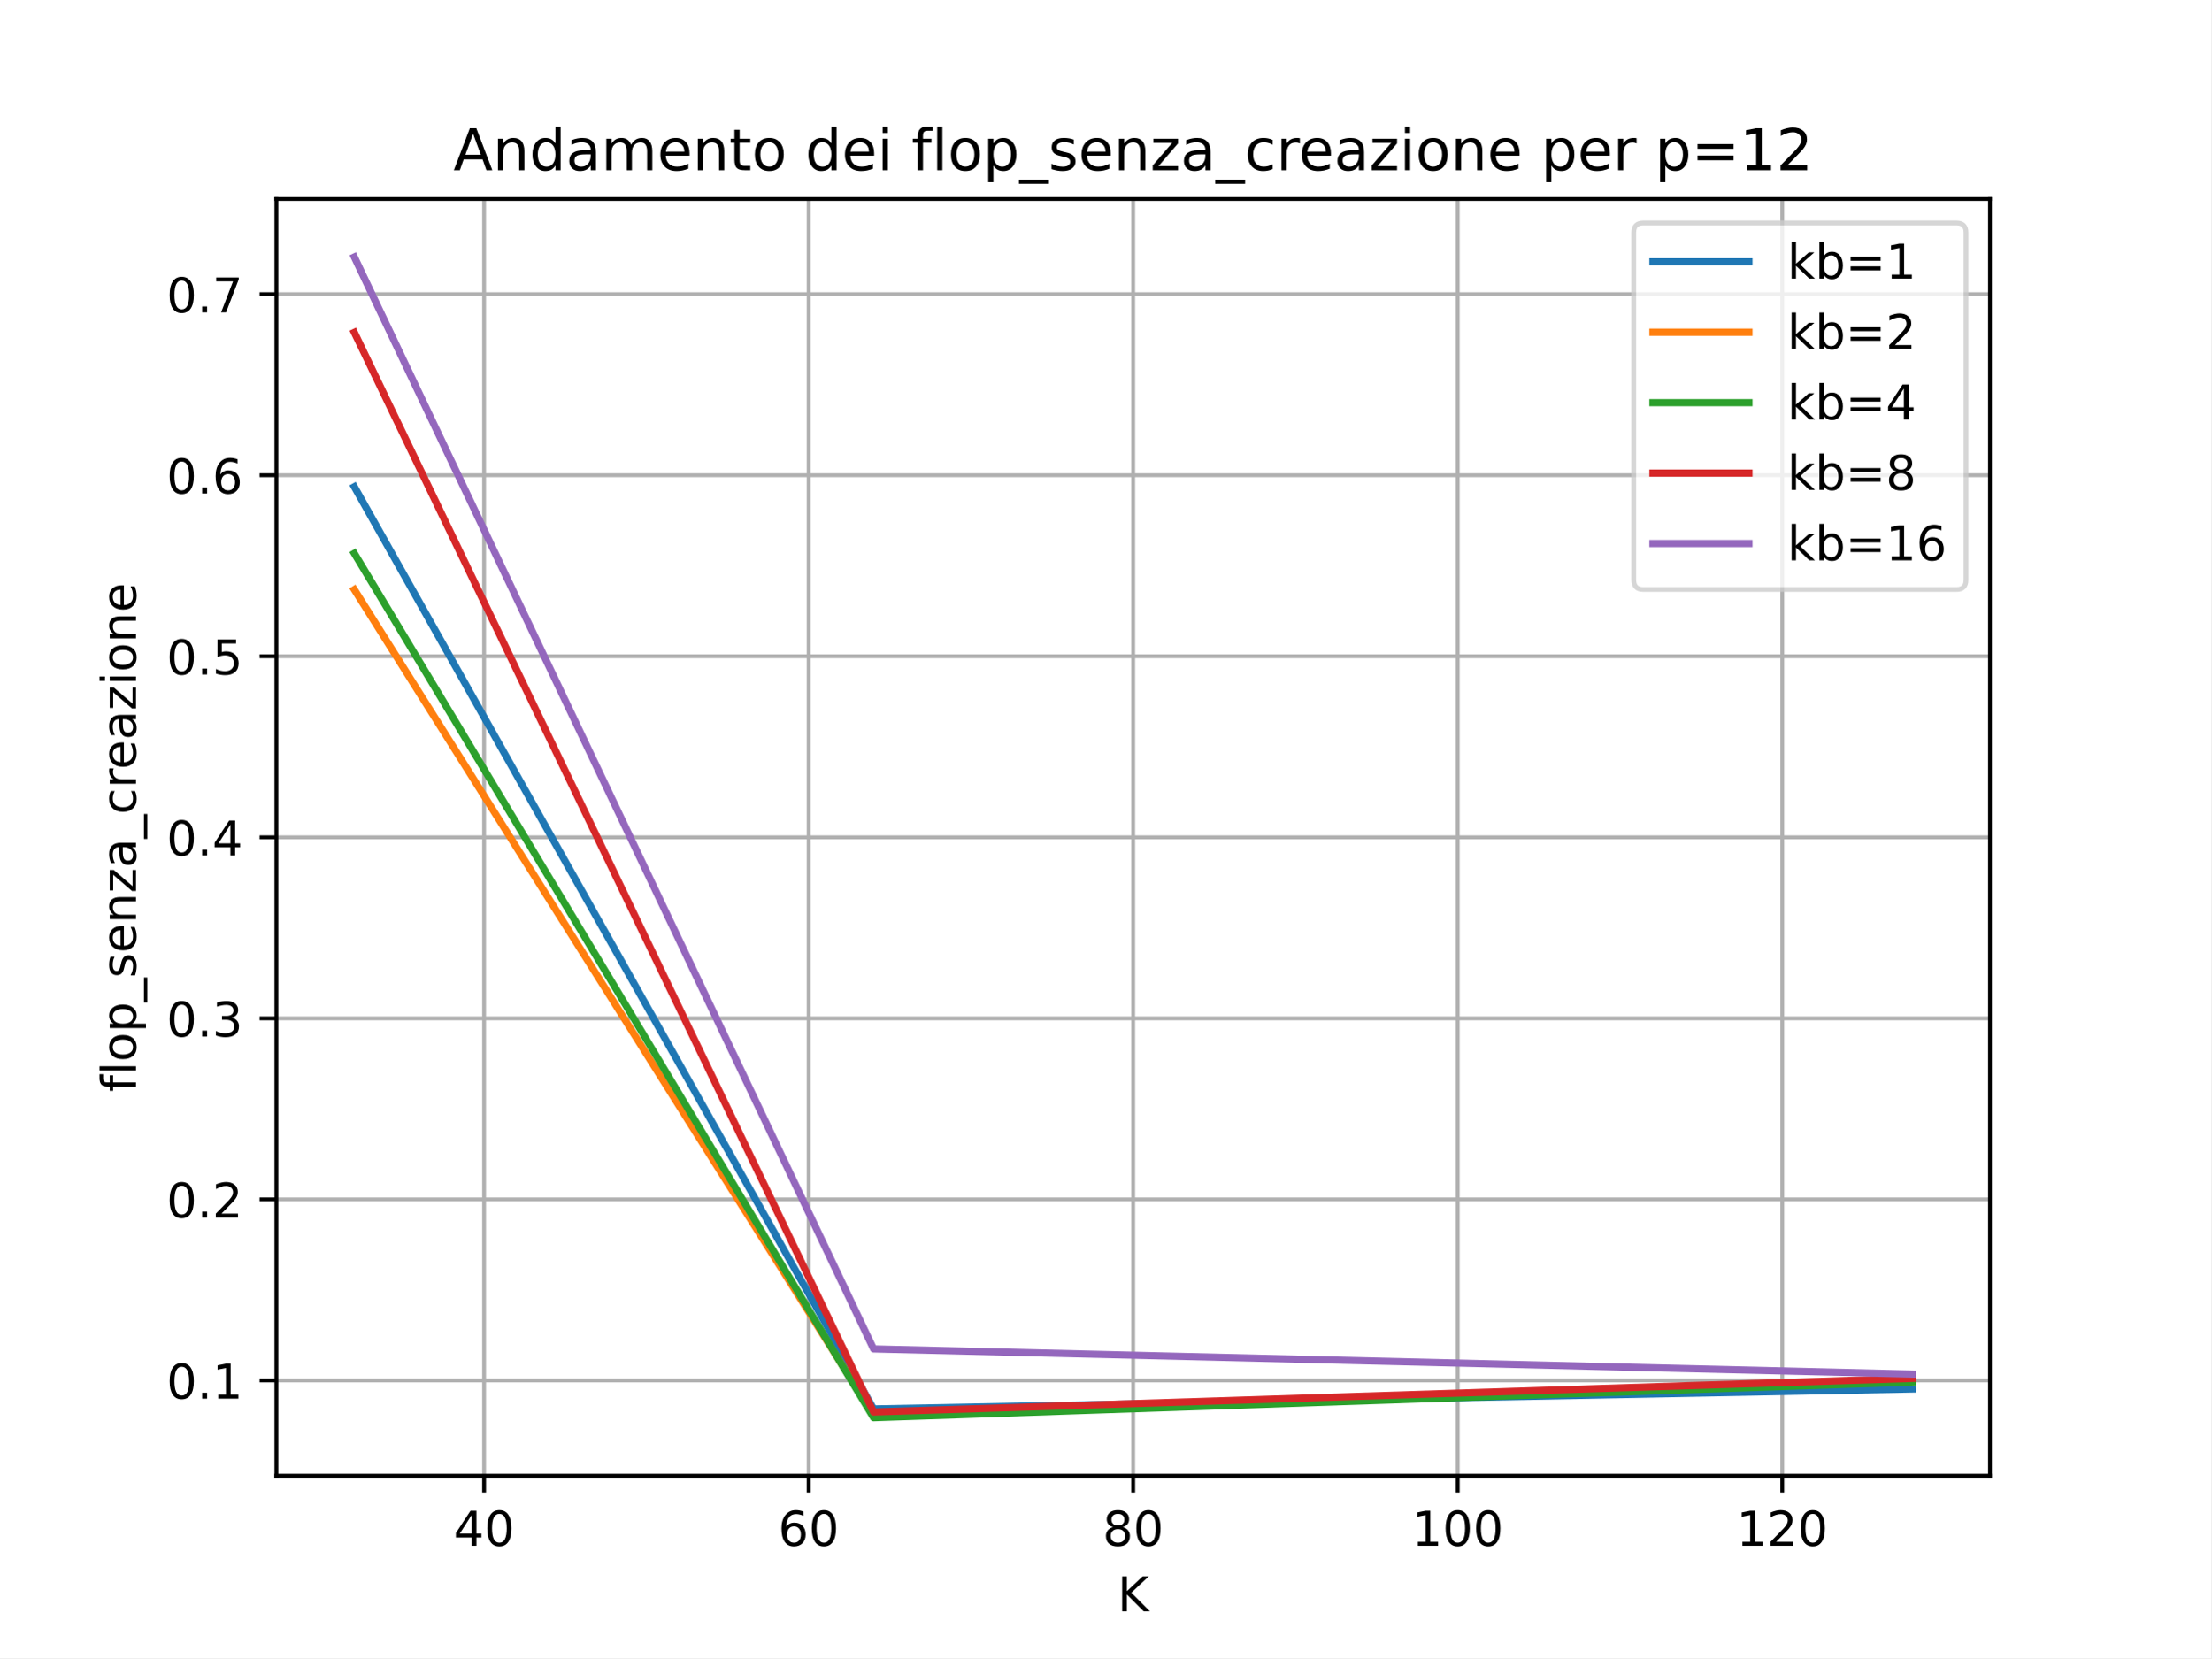
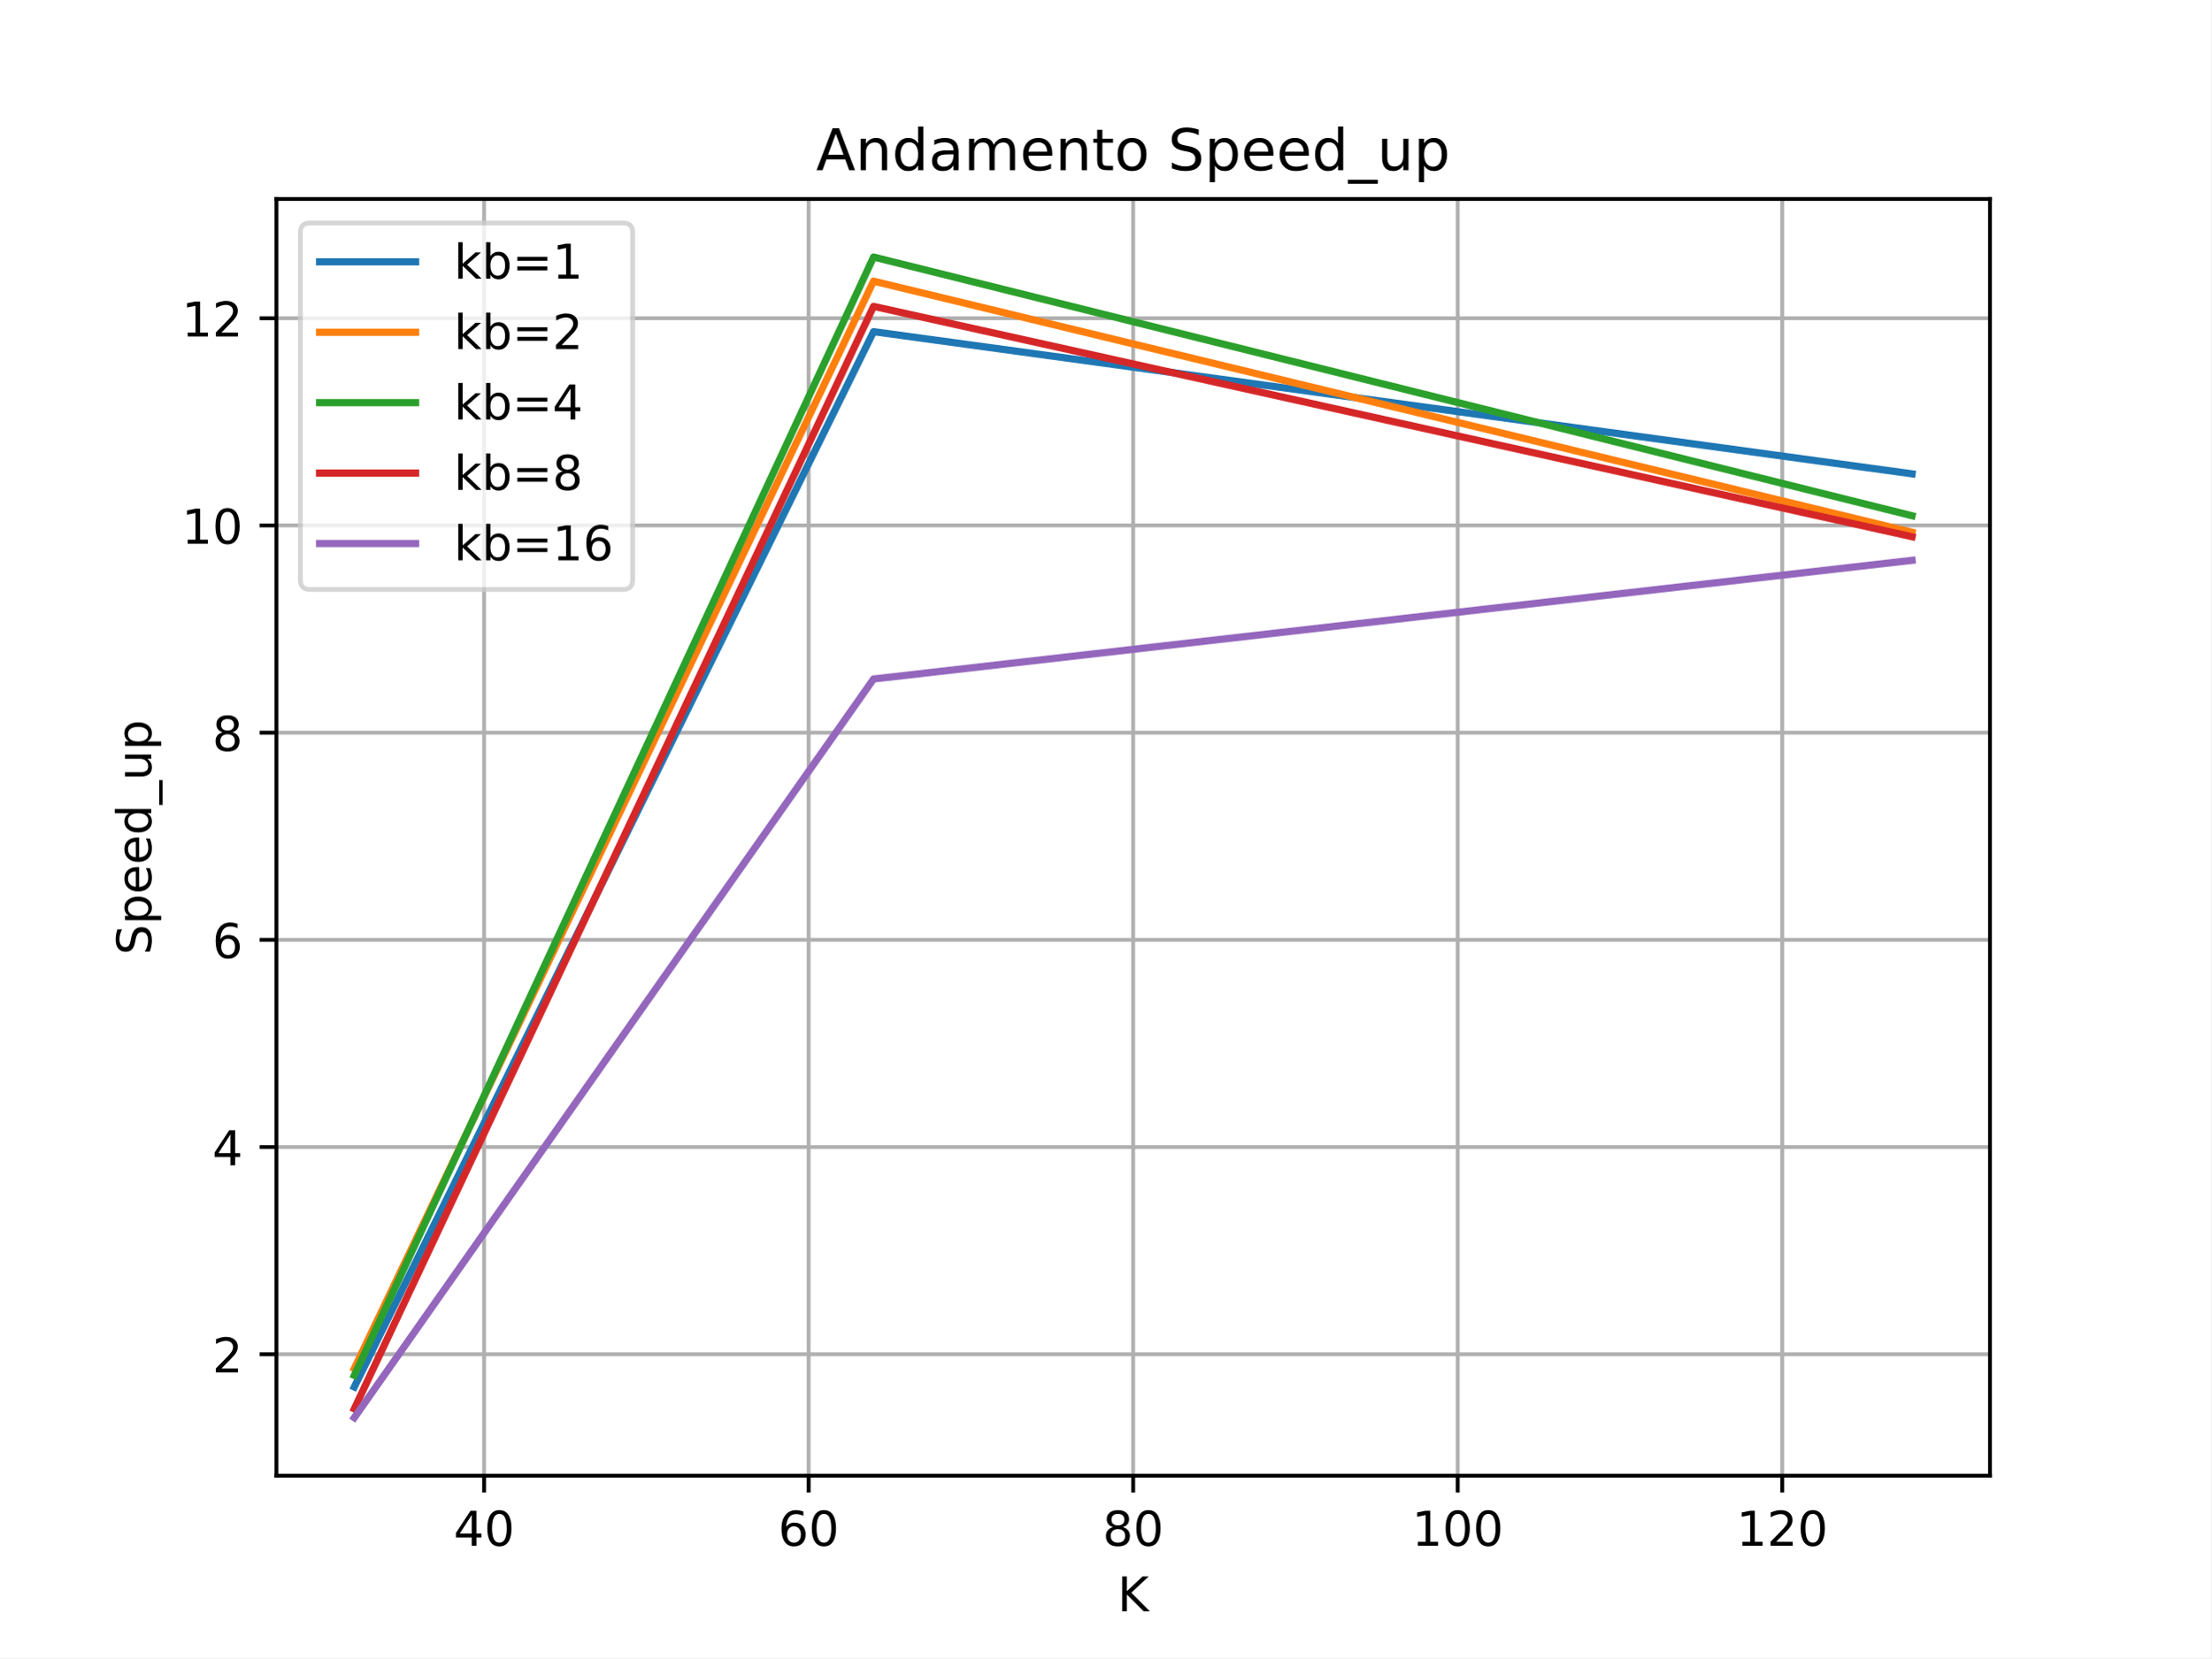
<svg xmlns="http://www.w3.org/2000/svg" xmlns:xlink="http://www.w3.org/1999/xlink" width="460.8pt" height="345.6pt" viewBox="0 0 460.8 345.6" version="1.1">
  <defs>
    <style type="text/css">*{stroke-linejoin: round; stroke-linecap: butt}</style>
  </defs>
  <g id="figure_1">
    <g id="patch_1">
      <path d="M 0 345.6  L 460.8 345.6  L 460.8 0  L 0 0  z " style="fill: #ffffff" />
    </g>
    <g id="axes_1">
      <g id="patch_2">
        <path d="M 57.6 307.584  L 414.72 307.584  L 414.72 41.472  L 57.6 41.472  z " style="fill: #ffffff" />
      </g>
      <g id="matplotlib.axis_1">
        <g id="xtick_1">
          <g id="line2d_1">
-             <path d="M 100.887 307.584  L 100.887 41.472  " clip-path="url(#p489275a5d7)" style="fill: none; stroke: #b0b0b0; stroke-width: 0.8; stroke-linecap: square" />
+             <path d="M 100.887 307.584  L 100.887 41.472  " clip-path="url(#pc586448409)" style="fill: none; stroke: #b0b0b0; stroke-width: 0.8; stroke-linecap: square" />
          </g>
          <g id="line2d_2">
            <defs>
-               <path id="m8638fb7b3d" d="M 0 0  L 0 3.5  " style="stroke: #000000; stroke-width: 0.8" />
-             </defs>
-             <g>
-               <use xlink:href="#m8638fb7b3d" x="100.887" y="307.584" style="stroke: #000000; stroke-width: 0.8" />
+               <path id="m4374807a5d" d="M 0 0  L 0 3.5  " style="stroke: #000000; stroke-width: 0.8" />
+             </defs>
+             <g>
+               <use xlink:href="#m4374807a5d" x="100.887" y="307.584" style="stroke: #000000; stroke-width: 0.8" />
            </g>
          </g>
          <g id="text_1">
            <g transform="translate(94.52477 322.1824) scale(0.1 -0.1)">
              <defs>
                <path id="DejaVuSans-34" d="M 2419 4116  L 825 1625  L 2419 1625  L 2419 4116  z M 2253 4666  L 3047 4666  L 3047 1625  L 3713 1625  L 3713 1100  L 3047 1100  L 3047 0  L 2419 0  L 2419 1100  L 313 1100  L 313 1709  L 2253 4666  z " transform="scale(0.015625)" />
                <path id="DejaVuSans-30" d="M 2034 4250  Q 1547 4250 1301 3770  Q 1056 3291 1056 2328  Q 1056 1369 1301 889  Q 1547 409 2034 409  Q 2525 409 2770 889  Q 3016 1369 3016 2328  Q 3016 3291 2770 3770  Q 2525 4250 2034 4250  z M 2034 4750  Q 2819 4750 3233 4129  Q 3647 3509 3647 2328  Q 3647 1150 3233 529  Q 2819 -91 2034 -91  Q 1250 -91 836 529  Q 422 1150 422 2328  Q 422 3509 836 4129  Q 1250 4750 2034 4750  z " transform="scale(0.015625)" />
              </defs>
              <use xlink:href="#DejaVuSans-34" />
              <use xlink:href="#DejaVuSans-30" x="63.623" />
            </g>
          </g>
        </g>
        <g id="xtick_2">
          <g id="line2d_3">
-             <path d="M 168.524 307.584  L 168.524 41.472  " clip-path="url(#p489275a5d7)" style="fill: none; stroke: #b0b0b0; stroke-width: 0.8; stroke-linecap: square" />
+             <path d="M 168.524 307.584  L 168.524 41.472  " clip-path="url(#pc586448409)" style="fill: none; stroke: #b0b0b0; stroke-width: 0.8; stroke-linecap: square" />
          </g>
          <g id="line2d_4">
            <g>
-               <use xlink:href="#m8638fb7b3d" x="168.524" y="307.584" style="stroke: #000000; stroke-width: 0.8" />
+               <use xlink:href="#m4374807a5d" x="168.524" y="307.584" style="stroke: #000000; stroke-width: 0.8" />
            </g>
          </g>
          <g id="text_2">
            <g transform="translate(162.1611 322.1824) scale(0.1 -0.1)">
              <defs>
                <path id="DejaVuSans-36" d="M 2113 2584  Q 1688 2584 1439 2293  Q 1191 2003 1191 1497  Q 1191 994 1439 701  Q 1688 409 2113 409  Q 2538 409 2786 701  Q 3034 994 3034 1497  Q 3034 2003 2786 2293  Q 2538 2584 2113 2584  z M 3366 4563  L 3366 3988  Q 3128 4100 2886 4159  Q 2644 4219 2406 4219  Q 1781 4219 1451 3797  Q 1122 3375 1075 2522  Q 1259 2794 1537 2939  Q 1816 3084 2150 3084  Q 2853 3084 3261 2657  Q 3669 2231 3669 1497  Q 3669 778 3244 343  Q 2819 -91 2113 -91  Q 1303 -91 875 529  Q 447 1150 447 2328  Q 447 3434 972 4092  Q 1497 4750 2381 4750  Q 2619 4750 2861 4703  Q 3103 4656 3366 4563  z " transform="scale(0.015625)" />
              </defs>
              <use xlink:href="#DejaVuSans-36" />
              <use xlink:href="#DejaVuSans-30" x="63.623" />
            </g>
          </g>
        </g>
        <g id="xtick_3">
          <g id="line2d_5">
-             <path d="M 236.16 307.584  L 236.16 41.472  " clip-path="url(#p489275a5d7)" style="fill: none; stroke: #b0b0b0; stroke-width: 0.8; stroke-linecap: square" />
+             <path d="M 236.16 307.584  L 236.16 41.472  " clip-path="url(#pc586448409)" style="fill: none; stroke: #b0b0b0; stroke-width: 0.8; stroke-linecap: square" />
          </g>
          <g id="line2d_6">
            <g>
-               <use xlink:href="#m8638fb7b3d" x="236.16" y="307.584" style="stroke: #000000; stroke-width: 0.8" />
+               <use xlink:href="#m4374807a5d" x="236.16" y="307.584" style="stroke: #000000; stroke-width: 0.8" />
            </g>
          </g>
          <g id="text_3">
            <g transform="translate(229.7975 322.1824) scale(0.1 -0.1)">
              <defs>
                <path id="DejaVuSans-38" d="M 2034 2216  Q 1584 2216 1326 1975  Q 1069 1734 1069 1313  Q 1069 891 1326 650  Q 1584 409 2034 409  Q 2484 409 2743 651  Q 3003 894 3003 1313  Q 3003 1734 2745 1975  Q 2488 2216 2034 2216  z M 1403 2484  Q 997 2584 770 2862  Q 544 3141 544 3541  Q 544 4100 942 4425  Q 1341 4750 2034 4750  Q 2731 4750 3128 4425  Q 3525 4100 3525 3541  Q 3525 3141 3298 2862  Q 3072 2584 2669 2484  Q 3125 2378 3379 2068  Q 3634 1759 3634 1313  Q 3634 634 3220 271  Q 2806 -91 2034 -91  Q 1263 -91 848 271  Q 434 634 434 1313  Q 434 1759 690 2068  Q 947 2378 1403 2484  z M 1172 3481  Q 1172 3119 1398 2916  Q 1625 2713 2034 2713  Q 2441 2713 2670 2916  Q 2900 3119 2900 3481  Q 2900 3844 2670 4047  Q 2441 4250 2034 4250  Q 1625 4250 1398 4047  Q 1172 3844 1172 3481  z " transform="scale(0.015625)" />
              </defs>
              <use xlink:href="#DejaVuSans-38" />
              <use xlink:href="#DejaVuSans-30" x="63.623" />
            </g>
          </g>
        </g>
        <g id="xtick_4">
          <g id="line2d_7">
-             <path d="M 303.796 307.584  L 303.796 41.472  " clip-path="url(#p489275a5d7)" style="fill: none; stroke: #b0b0b0; stroke-width: 0.8; stroke-linecap: square" />
+             <path d="M 303.796 307.584  L 303.796 41.472  " clip-path="url(#pc586448409)" style="fill: none; stroke: #b0b0b0; stroke-width: 0.8; stroke-linecap: square" />
          </g>
          <g id="line2d_8">
            <g>
-               <use xlink:href="#m8638fb7b3d" x="303.796" y="307.584" style="stroke: #000000; stroke-width: 0.8" />
+               <use xlink:href="#m4374807a5d" x="303.796" y="307.584" style="stroke: #000000; stroke-width: 0.8" />
            </g>
          </g>
          <g id="text_4">
            <g transform="translate(294.2526 322.1824) scale(0.1 -0.1)">
              <defs>
                <path id="DejaVuSans-31" d="M 794 531  L 1825 531  L 1825 4091  L 703 3866  L 703 4441  L 1819 4666  L 2450 4666  L 2450 531  L 3481 531  L 3481 0  L 794 0  L 794 531  z " transform="scale(0.015625)" />
              </defs>
              <use xlink:href="#DejaVuSans-31" />
              <use xlink:href="#DejaVuSans-30" x="63.623" />
              <use xlink:href="#DejaVuSans-30" x="127.246" />
            </g>
          </g>
        </g>
        <g id="xtick_5">
          <g id="line2d_9">
-             <path d="M 371.433 307.584  L 371.433 41.472  " clip-path="url(#p489275a5d7)" style="fill: none; stroke: #b0b0b0; stroke-width: 0.8; stroke-linecap: square" />
+             <path d="M 371.433 307.584  L 371.433 41.472  " clip-path="url(#pc586448409)" style="fill: none; stroke: #b0b0b0; stroke-width: 0.8; stroke-linecap: square" />
          </g>
          <g id="line2d_10">
            <g>
-               <use xlink:href="#m8638fb7b3d" x="371.433" y="307.584" style="stroke: #000000; stroke-width: 0.8" />
+               <use xlink:href="#m4374807a5d" x="371.433" y="307.584" style="stroke: #000000; stroke-width: 0.8" />
            </g>
          </g>
          <g id="text_5">
            <g transform="translate(361.889 322.1824) scale(0.1 -0.1)">
              <defs>
                <path id="DejaVuSans-32" d="M 1228 531  L 3431 531  L 3431 0  L 469 0  L 469 531  Q 828 903 1448 1529  Q 2069 2156 2228 2338  Q 2531 2678 2651 2914  Q 2772 3150 2772 3378  Q 2772 3750 2511 3984  Q 2250 4219 1831 4219  Q 1534 4219 1204 4116  Q 875 4013 500 3803  L 500 4441  Q 881 4594 1212 4672  Q 1544 4750 1819 4750  Q 2544 4750 2975 4387  Q 3406 4025 3406 3419  Q 3406 3131 3298 2873  Q 3191 2616 2906 2266  Q 2828 2175 2409 1742  Q 1991 1309 1228 531  z " transform="scale(0.015625)" />
              </defs>
              <use xlink:href="#DejaVuSans-31" />
              <use xlink:href="#DejaVuSans-32" x="63.623" />
              <use xlink:href="#DejaVuSans-30" x="127.246" />
            </g>
          </g>
        </g>
        <g id="text_6">
          <g transform="translate(232.8811 335.8606) scale(0.1 -0.1)">
            <defs>
              <path id="DejaVuSans-4b" d="M 628 4666  L 1259 4666  L 1259 2694  L 3353 4666  L 4166 4666  L 1850 2491  L 4331 0  L 3500 0  L 1259 2247  L 1259 0  L 628 0  L 628 4666  z " transform="scale(0.015625)" />
            </defs>
            <use xlink:href="#DejaVuSans-4b" />
          </g>
        </g>
      </g>
      <g id="matplotlib.axis_2">
        <g id="ytick_1">
          <g id="line2d_11">
-             <path d="M 57.6 287.723  L 414.72 287.723  " clip-path="url(#p489275a5d7)" style="fill: none; stroke: #b0b0b0; stroke-width: 0.8; stroke-linecap: square" />
+             <path d="M 57.6 282.269  L 414.72 282.269  " clip-path="url(#pc586448409)" style="fill: none; stroke: #b0b0b0; stroke-width: 0.8; stroke-linecap: square" />
          </g>
          <g id="line2d_12">
            <defs>
-               <path id="m026390eae0" d="M 0 0  L -3.5 0  " style="stroke: #000000; stroke-width: 0.8" />
-             </defs>
-             <g>
-               <use xlink:href="#m026390eae0" x="57.6" y="287.723" style="stroke: #000000; stroke-width: 0.8" />
+               <path id="m7c50376ecd" d="M 0 0  L -3.5 0  " style="stroke: #000000; stroke-width: 0.8" />
+             </defs>
+             <g>
+               <use xlink:href="#m7c50376ecd" x="57.6" y="282.269" style="stroke: #000000; stroke-width: 0.8" />
            </g>
          </g>
          <g id="text_7">
-             <g transform="translate(34.69687 291.5222) scale(0.1 -0.1)">
-               <defs>
-                 <path id="DejaVuSans-2e" d="M 684 794  L 1344 794  L 1344 0  L 684 0  L 684 794  z " transform="scale(0.015625)" />
-               </defs>
-               <use xlink:href="#DejaVuSans-30" />
-               <use xlink:href="#DejaVuSans-2e" x="63.623" />
-               <use xlink:href="#DejaVuSans-31" x="95.41" />
+             <g transform="translate(44.2375 286.0687) scale(0.1 -0.1)">
+               <use xlink:href="#DejaVuSans-32" />
            </g>
          </g>
        </g>
        <g id="ytick_2">
          <g id="line2d_13">
-             <path d="M 57.6 249.988  L 414.72 249.988  " clip-path="url(#p489275a5d7)" style="fill: none; stroke: #b0b0b0; stroke-width: 0.8; stroke-linecap: square" />
+             <path d="M 57.6 239.081  L 414.72 239.081  " clip-path="url(#pc586448409)" style="fill: none; stroke: #b0b0b0; stroke-width: 0.8; stroke-linecap: square" />
          </g>
          <g id="line2d_14">
            <g>
-               <use xlink:href="#m026390eae0" x="57.6" y="249.988" style="stroke: #000000; stroke-width: 0.8" />
+               <use xlink:href="#m7c50376ecd" x="57.6" y="239.081" style="stroke: #000000; stroke-width: 0.8" />
            </g>
          </g>
          <g id="text_8">
-             <g transform="translate(34.69687 253.7877) scale(0.1 -0.1)">
-               <use xlink:href="#DejaVuSans-30" />
-               <use xlink:href="#DejaVuSans-2e" x="63.623" />
-               <use xlink:href="#DejaVuSans-32" x="95.41" />
+             <g transform="translate(44.2375 242.8807) scale(0.1 -0.1)">
+               <use xlink:href="#DejaVuSans-34" />
            </g>
          </g>
        </g>
        <g id="ytick_3">
          <g id="line2d_15">
-             <path d="M 57.6 212.254  L 414.72 212.254  " clip-path="url(#p489275a5d7)" style="fill: none; stroke: #b0b0b0; stroke-width: 0.8; stroke-linecap: square" />
+             <path d="M 57.6 195.893  L 414.72 195.893  " clip-path="url(#pc586448409)" style="fill: none; stroke: #b0b0b0; stroke-width: 0.8; stroke-linecap: square" />
          </g>
          <g id="line2d_16">
            <g>
-               <use xlink:href="#m026390eae0" x="57.6" y="212.254" style="stroke: #000000; stroke-width: 0.8" />
+               <use xlink:href="#m7c50376ecd" x="57.6" y="195.893" style="stroke: #000000; stroke-width: 0.8" />
            </g>
          </g>
          <g id="text_9">
-             <g transform="translate(34.69687 216.0532) scale(0.1 -0.1)">
-               <defs>
-                 <path id="DejaVuSans-33" d="M 2597 2516  Q 3050 2419 3304 2112  Q 3559 1806 3559 1356  Q 3559 666 3084 287  Q 2609 -91 1734 -91  Q 1441 -91 1130 -33  Q 819 25 488 141  L 488 750  Q 750 597 1062 519  Q 1375 441 1716 441  Q 2309 441 2620 675  Q 2931 909 2931 1356  Q 2931 1769 2642 2001  Q 2353 2234 1838 2234  L 1294 2234  L 1294 2753  L 1863 2753  Q 2328 2753 2575 2939  Q 2822 3125 2822 3475  Q 2822 3834 2567 4026  Q 2313 4219 1838 4219  Q 1578 4219 1281 4162  Q 984 4106 628 3988  L 628 4550  Q 988 4650 1302 4700  Q 1616 4750 1894 4750  Q 2613 4750 3031 4423  Q 3450 4097 3450 3541  Q 3450 3153 3228 2886  Q 3006 2619 2597 2516  z " transform="scale(0.015625)" />
-               </defs>
-               <use xlink:href="#DejaVuSans-30" />
-               <use xlink:href="#DejaVuSans-2e" x="63.623" />
-               <use xlink:href="#DejaVuSans-33" x="95.41" />
+             <g transform="translate(44.2375 199.6927) scale(0.1 -0.1)">
+               <use xlink:href="#DejaVuSans-36" />
            </g>
          </g>
        </g>
        <g id="ytick_4">
          <g id="line2d_17">
-             <path d="M 57.6 174.519  L 414.72 174.519  " clip-path="url(#p489275a5d7)" style="fill: none; stroke: #b0b0b0; stroke-width: 0.8; stroke-linecap: square" />
+             <path d="M 57.6 152.705  L 414.72 152.705  " clip-path="url(#pc586448409)" style="fill: none; stroke: #b0b0b0; stroke-width: 0.8; stroke-linecap: square" />
          </g>
          <g id="line2d_18">
            <g>
-               <use xlink:href="#m026390eae0" x="57.6" y="174.519" style="stroke: #000000; stroke-width: 0.8" />
+               <use xlink:href="#m7c50376ecd" x="57.6" y="152.705" style="stroke: #000000; stroke-width: 0.8" />
            </g>
          </g>
          <g id="text_10">
-             <g transform="translate(34.69687 178.3186) scale(0.1 -0.1)">
-               <use xlink:href="#DejaVuSans-30" />
-               <use xlink:href="#DejaVuSans-2e" x="63.623" />
-               <use xlink:href="#DejaVuSans-34" x="95.41" />
+             <g transform="translate(44.2375 156.5046) scale(0.1 -0.1)">
+               <use xlink:href="#DejaVuSans-38" />
            </g>
          </g>
        </g>
        <g id="ytick_5">
          <g id="line2d_19">
-             <path d="M 57.6 136.785  L 414.72 136.785  " clip-path="url(#p489275a5d7)" style="fill: none; stroke: #b0b0b0; stroke-width: 0.8; stroke-linecap: square" />
+             <path d="M 57.6 109.517  L 414.72 109.517  " clip-path="url(#pc586448409)" style="fill: none; stroke: #b0b0b0; stroke-width: 0.8; stroke-linecap: square" />
          </g>
          <g id="line2d_20">
            <g>
-               <use xlink:href="#m026390eae0" x="57.6" y="136.785" style="stroke: #000000; stroke-width: 0.8" />
+               <use xlink:href="#m7c50376ecd" x="57.6" y="109.517" style="stroke: #000000; stroke-width: 0.8" />
            </g>
          </g>
          <g id="text_11">
-             <g transform="translate(34.69687 140.5841) scale(0.1 -0.1)">
-               <defs>
-                 <path id="DejaVuSans-35" d="M 691 4666  L 3169 4666  L 3169 4134  L 1269 4134  L 1269 2991  Q 1406 3038 1543 3061  Q 1681 3084 1819 3084  Q 2600 3084 3056 2656  Q 3513 2228 3513 1497  Q 3513 744 3044 326  Q 2575 -91 1722 -91  Q 1428 -91 1123 -41  Q 819 9 494 109  L 494 744  Q 775 591 1075 516  Q 1375 441 1709 441  Q 2250 441 2565 725  Q 2881 1009 2881 1497  Q 2881 1984 2565 2268  Q 2250 2553 1709 2553  Q 1456 2553 1204 2497  Q 953 2441 691 2322  L 691 4666  z " transform="scale(0.015625)" />
-               </defs>
-               <use xlink:href="#DejaVuSans-30" />
-               <use xlink:href="#DejaVuSans-2e" x="63.623" />
-               <use xlink:href="#DejaVuSans-35" x="95.41" />
+             <g transform="translate(37.875 113.3166) scale(0.1 -0.1)">
+               <use xlink:href="#DejaVuSans-31" />
+               <use xlink:href="#DejaVuSans-30" x="63.623" />
            </g>
          </g>
        </g>
        <g id="ytick_6">
          <g id="line2d_21">
-             <path d="M 57.6 99.05  L 414.72 99.05  " clip-path="url(#p489275a5d7)" style="fill: none; stroke: #b0b0b0; stroke-width: 0.8; stroke-linecap: square" />
+             <path d="M 57.6 66.329  L 414.72 66.329  " clip-path="url(#pc586448409)" style="fill: none; stroke: #b0b0b0; stroke-width: 0.8; stroke-linecap: square" />
          </g>
          <g id="line2d_22">
            <g>
-               <use xlink:href="#m026390eae0" x="57.6" y="99.05" style="stroke: #000000; stroke-width: 0.8" />
+               <use xlink:href="#m7c50376ecd" x="57.6" y="66.329" style="stroke: #000000; stroke-width: 0.8" />
            </g>
          </g>
          <g id="text_12">
-             <g transform="translate(34.69687 102.8496) scale(0.1 -0.1)">
-               <use xlink:href="#DejaVuSans-30" />
-               <use xlink:href="#DejaVuSans-2e" x="63.623" />
-               <use xlink:href="#DejaVuSans-36" x="95.41" />
-             </g>
-           </g>
-         </g>
-         <g id="ytick_7">
-           <g id="line2d_23">
-             <path d="M 57.6 61.316  L 414.72 61.316  " clip-path="url(#p489275a5d7)" style="fill: none; stroke: #b0b0b0; stroke-width: 0.8; stroke-linecap: square" />
-           </g>
-           <g id="line2d_24">
-             <g>
-               <use xlink:href="#m026390eae0" x="57.6" y="61.316" style="stroke: #000000; stroke-width: 0.8" />
-             </g>
-           </g>
-           <g id="text_13">
-             <g transform="translate(34.69687 65.11506) scale(0.1 -0.1)">
-               <defs>
-                 <path id="DejaVuSans-37" d="M 525 4666  L 3525 4666  L 3525 4397  L 1831 0  L 1172 0  L 2766 4134  L 525 4134  L 525 4666  z " transform="scale(0.015625)" />
-               </defs>
-               <use xlink:href="#DejaVuSans-30" />
-               <use xlink:href="#DejaVuSans-2e" x="63.623" />
-               <use xlink:href="#DejaVuSans-37" x="95.41" />
-             </g>
-           </g>
-         </g>
-         <g id="text_14">
-           <g transform="translate(28.33906 227.5999) rotate(-90) scale(0.1 -0.1)">
-             <defs>
-               <path id="DejaVuSans-66" d="M 2375 4863  L 2375 4384  L 1825 4384  Q 1516 4384 1395 4259  Q 1275 4134 1275 3809  L 1275 3500  L 2222 3500  L 2222 3053  L 1275 3053  L 1275 0  L 697 0  L 697 3053  L 147 3053  L 147 3500  L 697 3500  L 697 3744  Q 697 4328 969 4595  Q 1241 4863 1831 4863  L 2375 4863  z " transform="scale(0.015625)" />
-               <path id="DejaVuSans-6c" d="M 603 4863  L 1178 4863  L 1178 0  L 603 0  L 603 4863  z " transform="scale(0.015625)" />
-               <path id="DejaVuSans-6f" d="M 1959 3097  Q 1497 3097 1228 2736  Q 959 2375 959 1747  Q 959 1119 1226 758  Q 1494 397 1959 397  Q 2419 397 2687 759  Q 2956 1122 2956 1747  Q 2956 2369 2687 2733  Q 2419 3097 1959 3097  z M 1959 3584  Q 2709 3584 3137 3096  Q 3566 2609 3566 1747  Q 3566 888 3137 398  Q 2709 -91 1959 -91  Q 1206 -91 779 398  Q 353 888 353 1747  Q 353 2609 779 3096  Q 1206 3584 1959 3584  z " transform="scale(0.015625)" />
+             <g transform="translate(37.875 70.12858) scale(0.1 -0.1)">
+               <use xlink:href="#DejaVuSans-31" />
+               <use xlink:href="#DejaVuSans-32" x="63.623" />
+             </g>
+           </g>
+         </g>
+         <g id="text_13">
+           <g transform="translate(31.51719 199.0468) rotate(-90) scale(0.1 -0.1)">
+             <defs>
+               <path id="DejaVuSans-53" d="M 3425 4513  L 3425 3897  Q 3066 4069 2747 4153  Q 2428 4238 2131 4238  Q 1616 4238 1336 4038  Q 1056 3838 1056 3469  Q 1056 3159 1242 3001  Q 1428 2844 1947 2747  L 2328 2669  Q 3034 2534 3370 2195  Q 3706 1856 3706 1288  Q 3706 609 3251 259  Q 2797 -91 1919 -91  Q 1588 -91 1214 -16  Q 841 59 441 206  L 441 856  Q 825 641 1194 531  Q 1563 422 1919 422  Q 2459 422 2753 634  Q 3047 847 3047 1241  Q 3047 1584 2836 1778  Q 2625 1972 2144 2069  L 1759 2144  Q 1053 2284 737 2584  Q 422 2884 422 3419  Q 422 4038 858 4394  Q 1294 4750 2059 4750  Q 2388 4750 2728 4690  Q 3069 4631 3425 4513  z " transform="scale(0.015625)" />
              <path id="DejaVuSans-70" d="M 1159 525  L 1159 -1331  L 581 -1331  L 581 3500  L 1159 3500  L 1159 2969  Q 1341 3281 1617 3432  Q 1894 3584 2278 3584  Q 2916 3584 3314 3078  Q 3713 2572 3713 1747  Q 3713 922 3314 415  Q 2916 -91 2278 -91  Q 1894 -91 1617 61  Q 1341 213 1159 525  z M 3116 1747  Q 3116 2381 2855 2742  Q 2594 3103 2138 3103  Q 1681 3103 1420 2742  Q 1159 2381 1159 1747  Q 1159 1113 1420 752  Q 1681 391 2138 391  Q 2594 391 2855 752  Q 3116 1113 3116 1747  z " transform="scale(0.015625)" />
+               <path id="DejaVuSans-65" d="M 3597 1894  L 3597 1613  L 953 1613  Q 991 1019 1311 708  Q 1631 397 2203 397  Q 2534 397 2845 478  Q 3156 559 3463 722  L 3463 178  Q 3153 47 2828 -22  Q 2503 -91 2169 -91  Q 1331 -91 842 396  Q 353 884 353 1716  Q 353 2575 817 3079  Q 1281 3584 2069 3584  Q 2775 3584 3186 3129  Q 3597 2675 3597 1894  z M 3022 2063  Q 3016 2534 2758 2815  Q 2500 3097 2075 3097  Q 1594 3097 1305 2825  Q 1016 2553 972 2059  L 3022 2063  z " transform="scale(0.015625)" />
+               <path id="DejaVuSans-64" d="M 2906 2969  L 2906 4863  L 3481 4863  L 3481 0  L 2906 0  L 2906 525  Q 2725 213 2448 61  Q 2172 -91 1784 -91  Q 1150 -91 751 415  Q 353 922 353 1747  Q 353 2572 751 3078  Q 1150 3584 1784 3584  Q 2172 3584 2448 3432  Q 2725 3281 2906 2969  z M 947 1747  Q 947 1113 1208 752  Q 1469 391 1925 391  Q 2381 391 2643 752  Q 2906 1113 2906 1747  Q 2906 2381 2643 2742  Q 2381 3103 1925 3103  Q 1469 3103 1208 2742  Q 947 2381 947 1747  z " transform="scale(0.015625)" />
              <path id="DejaVuSans-5f" d="M 3263 -1063  L 3263 -1509  L -63 -1509  L -63 -1063  L 3263 -1063  z " transform="scale(0.015625)" />
-               <path id="DejaVuSans-73" d="M 2834 3397  L 2834 2853  Q 2591 2978 2328 3040  Q 2066 3103 1784 3103  Q 1356 3103 1142 2972  Q 928 2841 928 2578  Q 928 2378 1081 2264  Q 1234 2150 1697 2047  L 1894 2003  Q 2506 1872 2764 1633  Q 3022 1394 3022 966  Q 3022 478 2636 193  Q 2250 -91 1575 -91  Q 1294 -91 989 -36  Q 684 19 347 128  L 347 722  Q 666 556 975 473  Q 1284 391 1588 391  Q 1994 391 2212 530  Q 2431 669 2431 922  Q 2431 1156 2273 1281  Q 2116 1406 1581 1522  L 1381 1569  Q 847 1681 609 1914  Q 372 2147 372 2553  Q 372 3047 722 3315  Q 1072 3584 1716 3584  Q 2034 3584 2315 3537  Q 2597 3491 2834 3397  z " transform="scale(0.015625)" />
-               <path id="DejaVuSans-65" d="M 3597 1894  L 3597 1613  L 953 1613  Q 991 1019 1311 708  Q 1631 397 2203 397  Q 2534 397 2845 478  Q 3156 559 3463 722  L 3463 178  Q 3153 47 2828 -22  Q 2503 -91 2169 -91  Q 1331 -91 842 396  Q 353 884 353 1716  Q 353 2575 817 3079  Q 1281 3584 2069 3584  Q 2775 3584 3186 3129  Q 3597 2675 3597 1894  z M 3022 2063  Q 3016 2534 2758 2815  Q 2500 3097 2075 3097  Q 1594 3097 1305 2825  Q 1016 2553 972 2059  L 3022 2063  z " transform="scale(0.015625)" />
-               <path id="DejaVuSans-6e" d="M 3513 2113  L 3513 0  L 2938 0  L 2938 2094  Q 2938 2591 2744 2837  Q 2550 3084 2163 3084  Q 1697 3084 1428 2787  Q 1159 2491 1159 1978  L 1159 0  L 581 0  L 581 3500  L 1159 3500  L 1159 2956  Q 1366 3272 1645 3428  Q 1925 3584 2291 3584  Q 2894 3584 3203 3211  Q 3513 2838 3513 2113  z " transform="scale(0.015625)" />
-               <path id="DejaVuSans-7a" d="M 353 3500  L 3084 3500  L 3084 2975  L 922 459  L 3084 459  L 3084 0  L 275 0  L 275 525  L 2438 3041  L 353 3041  L 353 3500  z " transform="scale(0.015625)" />
-               <path id="DejaVuSans-61" d="M 2194 1759  Q 1497 1759 1228 1600  Q 959 1441 959 1056  Q 959 750 1161 570  Q 1363 391 1709 391  Q 2188 391 2477 730  Q 2766 1069 2766 1631  L 2766 1759  L 2194 1759  z M 3341 1997  L 3341 0  L 2766 0  L 2766 531  Q 2569 213 2275 61  Q 1981 -91 1556 -91  Q 1019 -91 701 211  Q 384 513 384 1019  Q 384 1609 779 1909  Q 1175 2209 1959 2209  L 2766 2209  L 2766 2266  Q 2766 2663 2505 2880  Q 2244 3097 1772 3097  Q 1472 3097 1187 3025  Q 903 2953 641 2809  L 641 3341  Q 956 3463 1253 3523  Q 1550 3584 1831 3584  Q 2591 3584 2966 3190  Q 3341 2797 3341 1997  z " transform="scale(0.015625)" />
-               <path id="DejaVuSans-63" d="M 3122 3366  L 3122 2828  Q 2878 2963 2633 3030  Q 2388 3097 2138 3097  Q 1578 3097 1268 2742  Q 959 2388 959 1747  Q 959 1106 1268 751  Q 1578 397 2138 397  Q 2388 397 2633 464  Q 2878 531 3122 666  L 3122 134  Q 2881 22 2623 -34  Q 2366 -91 2075 -91  Q 1284 -91 818 406  Q 353 903 353 1747  Q 353 2603 823 3093  Q 1294 3584 2113 3584  Q 2378 3584 2631 3529  Q 2884 3475 3122 3366  z " transform="scale(0.015625)" />
-               <path id="DejaVuSans-72" d="M 2631 2963  Q 2534 3019 2420 3045  Q 2306 3072 2169 3072  Q 1681 3072 1420 2755  Q 1159 2438 1159 1844  L 1159 0  L 581 0  L 581 3500  L 1159 3500  L 1159 2956  Q 1341 3275 1631 3429  Q 1922 3584 2338 3584  Q 2397 3584 2469 3576  Q 2541 3569 2628 3553  L 2631 2963  z " transform="scale(0.015625)" />
-               <path id="DejaVuSans-69" d="M 603 3500  L 1178 3500  L 1178 0  L 603 0  L 603 3500  z M 603 4863  L 1178 4863  L 1178 4134  L 603 4134  L 603 4863  z " transform="scale(0.015625)" />
-             </defs>
-             <use xlink:href="#DejaVuSans-66" />
-             <use xlink:href="#DejaVuSans-6c" x="35.205" />
-             <use xlink:href="#DejaVuSans-6f" x="62.988" />
-             <use xlink:href="#DejaVuSans-70" x="124.17" />
-             <use xlink:href="#DejaVuSans-5f" x="187.646" />
-             <use xlink:href="#DejaVuSans-73" x="237.646" />
-             <use xlink:href="#DejaVuSans-65" x="289.746" />
-             <use xlink:href="#DejaVuSans-6e" x="351.27" />
-             <use xlink:href="#DejaVuSans-7a" x="414.648" />
-             <use xlink:href="#DejaVuSans-61" x="467.139" />
-             <use xlink:href="#DejaVuSans-5f" x="528.418" />
-             <use xlink:href="#DejaVuSans-63" x="578.418" />
-             <use xlink:href="#DejaVuSans-72" x="633.398" />
-             <use xlink:href="#DejaVuSans-65" x="672.262" />
-             <use xlink:href="#DejaVuSans-61" x="733.785" />
-             <use xlink:href="#DejaVuSans-7a" x="795.064" />
-             <use xlink:href="#DejaVuSans-69" x="847.555" />
-             <use xlink:href="#DejaVuSans-6f" x="875.338" />
-             <use xlink:href="#DejaVuSans-6e" x="936.52" />
-             <use xlink:href="#DejaVuSans-65" x="999.898" />
-           </g>
-         </g>
+               <path id="DejaVuSans-75" d="M 544 1381  L 544 3500  L 1119 3500  L 1119 1403  Q 1119 906 1312 657  Q 1506 409 1894 409  Q 2359 409 2629 706  Q 2900 1003 2900 1516  L 2900 3500  L 3475 3500  L 3475 0  L 2900 0  L 2900 538  Q 2691 219 2414 64  Q 2138 -91 1772 -91  Q 1169 -91 856 284  Q 544 659 544 1381  z M 1991 3584  L 1991 3584  z " transform="scale(0.015625)" />
+             </defs>
+             <use xlink:href="#DejaVuSans-53" />
+             <use xlink:href="#DejaVuSans-70" x="63.477" />
+             <use xlink:href="#DejaVuSans-65" x="126.953" />
+             <use xlink:href="#DejaVuSans-65" x="188.477" />
+             <use xlink:href="#DejaVuSans-64" x="250" />
+             <use xlink:href="#DejaVuSans-5f" x="313.477" />
+             <use xlink:href="#DejaVuSans-75" x="363.477" />
+             <use xlink:href="#DejaVuSans-70" x="426.855" />
+           </g>
+         </g>
+       </g>
+       <g id="line2d_23">
+         <path d="M 73.833 289.082  L 182.051 69.123  L 398.487 98.762  " clip-path="url(#pc586448409)" style="fill: none; stroke: #1f77b4; stroke-width: 1.5; stroke-linecap: square" />
+       </g>
+       <g id="line2d_24">
+         <path d="M 73.833 285.234  L 182.051 58.595  L 398.487 110.932  " clip-path="url(#pc586448409)" style="fill: none; stroke: #ff7f0e; stroke-width: 1.5; stroke-linecap: square" />
      </g>
      <g id="line2d_25">
-         <path d="M 73.833 101.45  L 182.051 293.669  L 398.487 289.513  " clip-path="url(#p489275a5d7)" style="fill: none; stroke: #1f77b4; stroke-width: 1.5; stroke-linecap: square" />
+         <path d="M 73.833 286.679  L 182.051 53.568  L 398.487 107.493  " clip-path="url(#pc586448409)" style="fill: none; stroke: #2ca02c; stroke-width: 1.5; stroke-linecap: square" />
      </g>
      <g id="line2d_26">
-         <path d="M 73.833 122.88  L 182.051 294.924  L 398.487 287.474  " clip-path="url(#p489275a5d7)" style="fill: none; stroke: #ff7f0e; stroke-width: 1.5; stroke-linecap: square" />
+         <path d="M 73.833 293.65  L 182.051 63.851  L 398.487 111.866  " clip-path="url(#pc586448409)" style="fill: none; stroke: #d62728; stroke-width: 1.5; stroke-linecap: square" />
      </g>
      <g id="line2d_27">
-         <path d="M 73.833 115.33  L 182.051 295.488  L 398.487 288.073  " clip-path="url(#p489275a5d7)" style="fill: none; stroke: #2ca02c; stroke-width: 1.5; stroke-linecap: square" />
-       </g>
-       <g id="line2d_28">
-         <path d="M 73.833 69.279  L 182.051 294.31  L 398.487 287.308  " clip-path="url(#p489275a5d7)" style="fill: none; stroke: #d62728; stroke-width: 1.5; stroke-linecap: square" />
-       </g>
-       <g id="line2d_29">
-         <path d="M 73.833 53.568  L 182.051 281.158  L 398.487 286.409  " clip-path="url(#p489275a5d7)" style="fill: none; stroke: #9467bd; stroke-width: 1.5; stroke-linecap: square" />
+         <path d="M 73.833 295.488  L 182.051 141.519  L 398.487 116.784  " clip-path="url(#pc586448409)" style="fill: none; stroke: #9467bd; stroke-width: 1.5; stroke-linecap: square" />
      </g>
      <g id="patch_3">
        <path d="M 57.6 307.584  L 57.6 41.472  " style="fill: none; stroke: #000000; stroke-width: 0.8; stroke-linejoin: miter; stroke-linecap: square" />
      </g>
      <g id="patch_4">
        <path d="M 414.72 307.584  L 414.72 41.472  " style="fill: none; stroke: #000000; stroke-width: 0.8; stroke-linejoin: miter; stroke-linecap: square" />
      </g>
      <g id="patch_5">
        <path d="M 57.6 307.584  L 414.72 307.584  " style="fill: none; stroke: #000000; stroke-width: 0.8; stroke-linejoin: miter; stroke-linecap: square" />
      </g>
      <g id="patch_6">
        <path d="M 57.6 41.472  L 414.72 41.472  " style="fill: none; stroke: #000000; stroke-width: 0.8; stroke-linejoin: miter; stroke-linecap: square" />
      </g>
-       <g id="text_15">
-         <g transform="translate(94.48406 35.472) scale(0.12 -0.12)">
+       <g id="text_14">
+         <g transform="translate(170.0756 35.472) scale(0.12 -0.12)">
          <defs>
            <path id="DejaVuSans-41" d="M 2188 4044  L 1331 1722  L 3047 1722  L 2188 4044  z M 1831 4666  L 2547 4666  L 4325 0  L 3669 0  L 3244 1197  L 1141 1197  L 716 0  L 50 0  L 1831 4666  z " transform="scale(0.015625)" />
-             <path id="DejaVuSans-64" d="M 2906 2969  L 2906 4863  L 3481 4863  L 3481 0  L 2906 0  L 2906 525  Q 2725 213 2448 61  Q 2172 -91 1784 -91  Q 1150 -91 751 415  Q 353 922 353 1747  Q 353 2572 751 3078  Q 1150 3584 1784 3584  Q 2172 3584 2448 3432  Q 2725 3281 2906 2969  z M 947 1747  Q 947 1113 1208 752  Q 1469 391 1925 391  Q 2381 391 2643 752  Q 2906 1113 2906 1747  Q 2906 2381 2643 2742  Q 2381 3103 1925 3103  Q 1469 3103 1208 2742  Q 947 2381 947 1747  z " transform="scale(0.015625)" />
+             <path id="DejaVuSans-6e" d="M 3513 2113  L 3513 0  L 2938 0  L 2938 2094  Q 2938 2591 2744 2837  Q 2550 3084 2163 3084  Q 1697 3084 1428 2787  Q 1159 2491 1159 1978  L 1159 0  L 581 0  L 581 3500  L 1159 3500  L 1159 2956  Q 1366 3272 1645 3428  Q 1925 3584 2291 3584  Q 2894 3584 3203 3211  Q 3513 2838 3513 2113  z " transform="scale(0.015625)" />
+             <path id="DejaVuSans-61" d="M 2194 1759  Q 1497 1759 1228 1600  Q 959 1441 959 1056  Q 959 750 1161 570  Q 1363 391 1709 391  Q 2188 391 2477 730  Q 2766 1069 2766 1631  L 2766 1759  L 2194 1759  z M 3341 1997  L 3341 0  L 2766 0  L 2766 531  Q 2569 213 2275 61  Q 1981 -91 1556 -91  Q 1019 -91 701 211  Q 384 513 384 1019  Q 384 1609 779 1909  Q 1175 2209 1959 2209  L 2766 2209  L 2766 2266  Q 2766 2663 2505 2880  Q 2244 3097 1772 3097  Q 1472 3097 1187 3025  Q 903 2953 641 2809  L 641 3341  Q 956 3463 1253 3523  Q 1550 3584 1831 3584  Q 2591 3584 2966 3190  Q 3341 2797 3341 1997  z " transform="scale(0.015625)" />
            <path id="DejaVuSans-6d" d="M 3328 2828  Q 3544 3216 3844 3400  Q 4144 3584 4550 3584  Q 5097 3584 5394 3201  Q 5691 2819 5691 2113  L 5691 0  L 5113 0  L 5113 2094  Q 5113 2597 4934 2840  Q 4756 3084 4391 3084  Q 3944 3084 3684 2787  Q 3425 2491 3425 1978  L 3425 0  L 2847 0  L 2847 2094  Q 2847 2600 2669 2842  Q 2491 3084 2119 3084  Q 1678 3084 1418 2786  Q 1159 2488 1159 1978  L 1159 0  L 581 0  L 581 3500  L 1159 3500  L 1159 2956  Q 1356 3278 1631 3431  Q 1906 3584 2284 3584  Q 2666 3584 2933 3390  Q 3200 3197 3328 2828  z " transform="scale(0.015625)" />
            <path id="DejaVuSans-74" d="M 1172 4494  L 1172 3500  L 2356 3500  L 2356 3053  L 1172 3053  L 1172 1153  Q 1172 725 1289 603  Q 1406 481 1766 481  L 2356 481  L 2356 0  L 1766 0  Q 1100 0 847 248  Q 594 497 594 1153  L 594 3053  L 172 3053  L 172 3500  L 594 3500  L 594 4494  L 1172 4494  z " transform="scale(0.015625)" />
+             <path id="DejaVuSans-6f" d="M 1959 3097  Q 1497 3097 1228 2736  Q 959 2375 959 1747  Q 959 1119 1226 758  Q 1494 397 1959 397  Q 2419 397 2687 759  Q 2956 1122 2956 1747  Q 2956 2369 2687 2733  Q 2419 3097 1959 3097  z M 1959 3584  Q 2709 3584 3137 3096  Q 3566 2609 3566 1747  Q 3566 888 3137 398  Q 2709 -91 1959 -91  Q 1206 -91 779 398  Q 353 888 353 1747  Q 353 2609 779 3096  Q 1206 3584 1959 3584  z " transform="scale(0.015625)" />
            <path id="DejaVuSans-20" transform="scale(0.015625)" />
-             <path id="DejaVuSans-3d" d="M 678 2906  L 4684 2906  L 4684 2381  L 678 2381  L 678 2906  z M 678 1631  L 4684 1631  L 4684 1100  L 678 1100  L 678 1631  z " transform="scale(0.015625)" />
          </defs>
          <use xlink:href="#DejaVuSans-41" />
          <use xlink:href="#DejaVuSans-6e" x="68.408" />
          <use xlink:href="#DejaVuSans-64" x="131.787" />
          <use xlink:href="#DejaVuSans-61" x="195.264" />
          <use xlink:href="#DejaVuSans-6d" x="256.543" />
          <use xlink:href="#DejaVuSans-65" x="353.955" />
          <use xlink:href="#DejaVuSans-6e" x="415.479" />
          <use xlink:href="#DejaVuSans-74" x="478.857" />
          <use xlink:href="#DejaVuSans-6f" x="518.066" />
          <use xlink:href="#DejaVuSans-20" x="579.248" />
-           <use xlink:href="#DejaVuSans-64" x="611.035" />
-           <use xlink:href="#DejaVuSans-65" x="674.512" />
-           <use xlink:href="#DejaVuSans-69" x="736.035" />
-           <use xlink:href="#DejaVuSans-20" x="763.818" />
-           <use xlink:href="#DejaVuSans-66" x="795.605" />
-           <use xlink:href="#DejaVuSans-6c" x="830.811" />
-           <use xlink:href="#DejaVuSans-6f" x="858.594" />
-           <use xlink:href="#DejaVuSans-70" x="919.775" />
-           <use xlink:href="#DejaVuSans-5f" x="983.252" />
-           <use xlink:href="#DejaVuSans-73" x="1033.252" />
-           <use xlink:href="#DejaVuSans-65" x="1085.352" />
-           <use xlink:href="#DejaVuSans-6e" x="1146.875" />
-           <use xlink:href="#DejaVuSans-7a" x="1210.254" />
-           <use xlink:href="#DejaVuSans-61" x="1262.744" />
-           <use xlink:href="#DejaVuSans-5f" x="1324.023" />
-           <use xlink:href="#DejaVuSans-63" x="1374.023" />
-           <use xlink:href="#DejaVuSans-72" x="1429.004" />
-           <use xlink:href="#DejaVuSans-65" x="1467.867" />
-           <use xlink:href="#DejaVuSans-61" x="1529.391" />
-           <use xlink:href="#DejaVuSans-7a" x="1590.67" />
-           <use xlink:href="#DejaVuSans-69" x="1643.16" />
-           <use xlink:href="#DejaVuSans-6f" x="1670.943" />
-           <use xlink:href="#DejaVuSans-6e" x="1732.125" />
-           <use xlink:href="#DejaVuSans-65" x="1795.504" />
-           <use xlink:href="#DejaVuSans-20" x="1857.027" />
-           <use xlink:href="#DejaVuSans-70" x="1888.814" />
-           <use xlink:href="#DejaVuSans-65" x="1952.291" />
-           <use xlink:href="#DejaVuSans-72" x="2013.814" />
-           <use xlink:href="#DejaVuSans-20" x="2054.928" />
-           <use xlink:href="#DejaVuSans-70" x="2086.715" />
-           <use xlink:href="#DejaVuSans-3d" x="2150.191" />
-           <use xlink:href="#DejaVuSans-31" x="2233.98" />
-           <use xlink:href="#DejaVuSans-32" x="2297.604" />
+           <use xlink:href="#DejaVuSans-53" x="611.035" />
+           <use xlink:href="#DejaVuSans-70" x="674.512" />
+           <use xlink:href="#DejaVuSans-65" x="737.988" />
+           <use xlink:href="#DejaVuSans-65" x="799.512" />
+           <use xlink:href="#DejaVuSans-64" x="861.035" />
+           <use xlink:href="#DejaVuSans-5f" x="924.512" />
+           <use xlink:href="#DejaVuSans-75" x="974.512" />
+           <use xlink:href="#DejaVuSans-70" x="1037.891" />
        </g>
      </g>
      <g id="legend_1">
        <g id="patch_7">
-           <path d="M 342.476 122.863  L 407.72 122.863  Q 409.72 122.863 409.72 120.863  L 409.72 48.472  Q 409.72 46.472 407.72 46.472  L 342.476 46.472  Q 340.476 46.472 340.476 48.472  L 340.476 120.863  Q 340.476 122.863 342.476 122.863  z " style="fill: #ffffff; opacity: 0.8; stroke: #cccccc; stroke-linejoin: miter" />
-         </g>
-         <g id="line2d_30">
-           <path d="M 344.476 54.57  L 354.476 54.57  L 364.476 54.57  " style="fill: none; stroke: #1f77b4; stroke-width: 1.5; stroke-linecap: square" />
-         </g>
-         <g id="text_16">
-           <g transform="translate(372.4762 58.07044) scale(0.1 -0.1)">
+           <path d="M 64.6 122.863  L 129.844 122.863  Q 131.844 122.863 131.844 120.863  L 131.844 48.472  Q 131.844 46.472 129.844 46.472  L 64.6 46.472  Q 62.6 46.472 62.6 48.472  L 62.6 120.863  Q 62.6 122.863 64.6 122.863  z " style="fill: #ffffff; opacity: 0.8; stroke: #cccccc; stroke-linejoin: miter" />
+         </g>
+         <g id="line2d_28">
+           <path d="M 66.6 54.57  L 76.6 54.57  L 86.6 54.57  " style="fill: none; stroke: #1f77b4; stroke-width: 1.5; stroke-linecap: square" />
+         </g>
+         <g id="text_15">
+           <g transform="translate(94.6 58.07044) scale(0.1 -0.1)">
            <defs>
              <path id="DejaVuSans-6b" d="M 581 4863  L 1159 4863  L 1159 1991  L 2875 3500  L 3609 3500  L 1753 1863  L 3688 0  L 2938 0  L 1159 1709  L 1159 0  L 581 0  L 581 4863  z " transform="scale(0.015625)" />
              <path id="DejaVuSans-62" d="M 3116 1747  Q 3116 2381 2855 2742  Q 2594 3103 2138 3103  Q 1681 3103 1420 2742  Q 1159 2381 1159 1747  Q 1159 1113 1420 752  Q 1681 391 2138 391  Q 2594 391 2855 752  Q 3116 1113 3116 1747  z M 1159 2969  Q 1341 3281 1617 3432  Q 1894 3584 2278 3584  Q 2916 3584 3314 3078  Q 3713 2572 3713 1747  Q 3713 922 3314 415  Q 2916 -91 2278 -91  Q 1894 -91 1617 61  Q 1341 213 1159 525  L 1159 0  L 581 0  L 581 4863  L 1159 4863  L 1159 2969  z " transform="scale(0.015625)" />
+               <path id="DejaVuSans-3d" d="M 678 2906  L 4684 2906  L 4684 2381  L 678 2381  L 678 2906  z M 678 1631  L 4684 1631  L 4684 1100  L 678 1100  L 678 1631  z " transform="scale(0.015625)" />
            </defs>
            <use xlink:href="#DejaVuSans-6b" />
            <use xlink:href="#DejaVuSans-62" x="57.91" />
            <use xlink:href="#DejaVuSans-3d" x="121.387" />
            <use xlink:href="#DejaVuSans-31" x="205.176" />
          </g>
        </g>
+         <g id="line2d_29">
+           <path d="M 66.6 69.249  L 76.6 69.249  L 86.6 69.249  " style="fill: none; stroke: #ff7f0e; stroke-width: 1.5; stroke-linecap: square" />
+         </g>
+         <g id="text_16">
+           <g transform="translate(94.6 72.74856) scale(0.1 -0.1)">
+             <use xlink:href="#DejaVuSans-6b" />
+             <use xlink:href="#DejaVuSans-62" x="57.91" />
+             <use xlink:href="#DejaVuSans-3d" x="121.387" />
+             <use xlink:href="#DejaVuSans-32" x="205.176" />
+           </g>
+         </g>
+         <g id="line2d_30">
+           <path d="M 66.6 83.927  L 76.6 83.927  L 86.6 83.927  " style="fill: none; stroke: #2ca02c; stroke-width: 1.5; stroke-linecap: square" />
+         </g>
+         <g id="text_17">
+           <g transform="translate(94.6 87.42669) scale(0.1 -0.1)">
+             <use xlink:href="#DejaVuSans-6b" />
+             <use xlink:href="#DejaVuSans-62" x="57.91" />
+             <use xlink:href="#DejaVuSans-3d" x="121.387" />
+             <use xlink:href="#DejaVuSans-34" x="205.176" />
+           </g>
+         </g>
        <g id="line2d_31">
-           <path d="M 344.476 69.249  L 354.476 69.249  L 364.476 69.249  " style="fill: none; stroke: #ff7f0e; stroke-width: 1.5; stroke-linecap: square" />
-         </g>
-         <g id="text_17">
-           <g transform="translate(372.4762 72.74856) scale(0.1 -0.1)">
-             <use xlink:href="#DejaVuSans-6b" />
-             <use xlink:href="#DejaVuSans-62" x="57.91" />
-             <use xlink:href="#DejaVuSans-3d" x="121.387" />
-             <use xlink:href="#DejaVuSans-32" x="205.176" />
+           <path d="M 66.6 98.605  L 76.6 98.605  L 86.6 98.605  " style="fill: none; stroke: #d62728; stroke-width: 1.5; stroke-linecap: square" />
+         </g>
+         <g id="text_18">
+           <g transform="translate(94.6 102.1048) scale(0.1 -0.1)">
+             <use xlink:href="#DejaVuSans-6b" />
+             <use xlink:href="#DejaVuSans-62" x="57.91" />
+             <use xlink:href="#DejaVuSans-3d" x="121.387" />
+             <use xlink:href="#DejaVuSans-38" x="205.176" />
          </g>
        </g>
        <g id="line2d_32">
-           <path d="M 344.476 83.927  L 354.476 83.927  L 364.476 83.927  " style="fill: none; stroke: #2ca02c; stroke-width: 1.5; stroke-linecap: square" />
-         </g>
-         <g id="text_18">
-           <g transform="translate(372.4762 87.42669) scale(0.1 -0.1)">
-             <use xlink:href="#DejaVuSans-6b" />
-             <use xlink:href="#DejaVuSans-62" x="57.91" />
-             <use xlink:href="#DejaVuSans-3d" x="121.387" />
-             <use xlink:href="#DejaVuSans-34" x="205.176" />
-           </g>
-         </g>
-         <g id="line2d_33">
-           <path d="M 344.476 98.605  L 354.476 98.605  L 364.476 98.605  " style="fill: none; stroke: #d62728; stroke-width: 1.5; stroke-linecap: square" />
+           <path d="M 66.6 113.283  L 76.6 113.283  L 86.6 113.283  " style="fill: none; stroke: #9467bd; stroke-width: 1.5; stroke-linecap: square" />
        </g>
        <g id="text_19">
-           <g transform="translate(372.4762 102.1048) scale(0.1 -0.1)">
-             <use xlink:href="#DejaVuSans-6b" />
-             <use xlink:href="#DejaVuSans-62" x="57.91" />
-             <use xlink:href="#DejaVuSans-3d" x="121.387" />
-             <use xlink:href="#DejaVuSans-38" x="205.176" />
-           </g>
-         </g>
-         <g id="line2d_34">
-           <path d="M 344.476 113.283  L 354.476 113.283  L 364.476 113.283  " style="fill: none; stroke: #9467bd; stroke-width: 1.5; stroke-linecap: square" />
-         </g>
-         <g id="text_20">
-           <g transform="translate(372.4762 116.7829) scale(0.1 -0.1)">
+           <g transform="translate(94.6 116.7829) scale(0.1 -0.1)">
            <use xlink:href="#DejaVuSans-6b" />
            <use xlink:href="#DejaVuSans-62" x="57.91" />
            <use xlink:href="#DejaVuSans-3d" x="121.387" />
            <use xlink:href="#DejaVuSans-31" x="205.176" />
            <use xlink:href="#DejaVuSans-36" x="268.799" />
          </g>
        </g>
      </g>
    </g>
  </g>
  <defs>
-     <clipPath id="p489275a5d7">
+     <clipPath id="pc586448409">
      <rect x="57.6" y="41.472" width="357.12" height="266.112" />
    </clipPath>
  </defs>
</svg>
